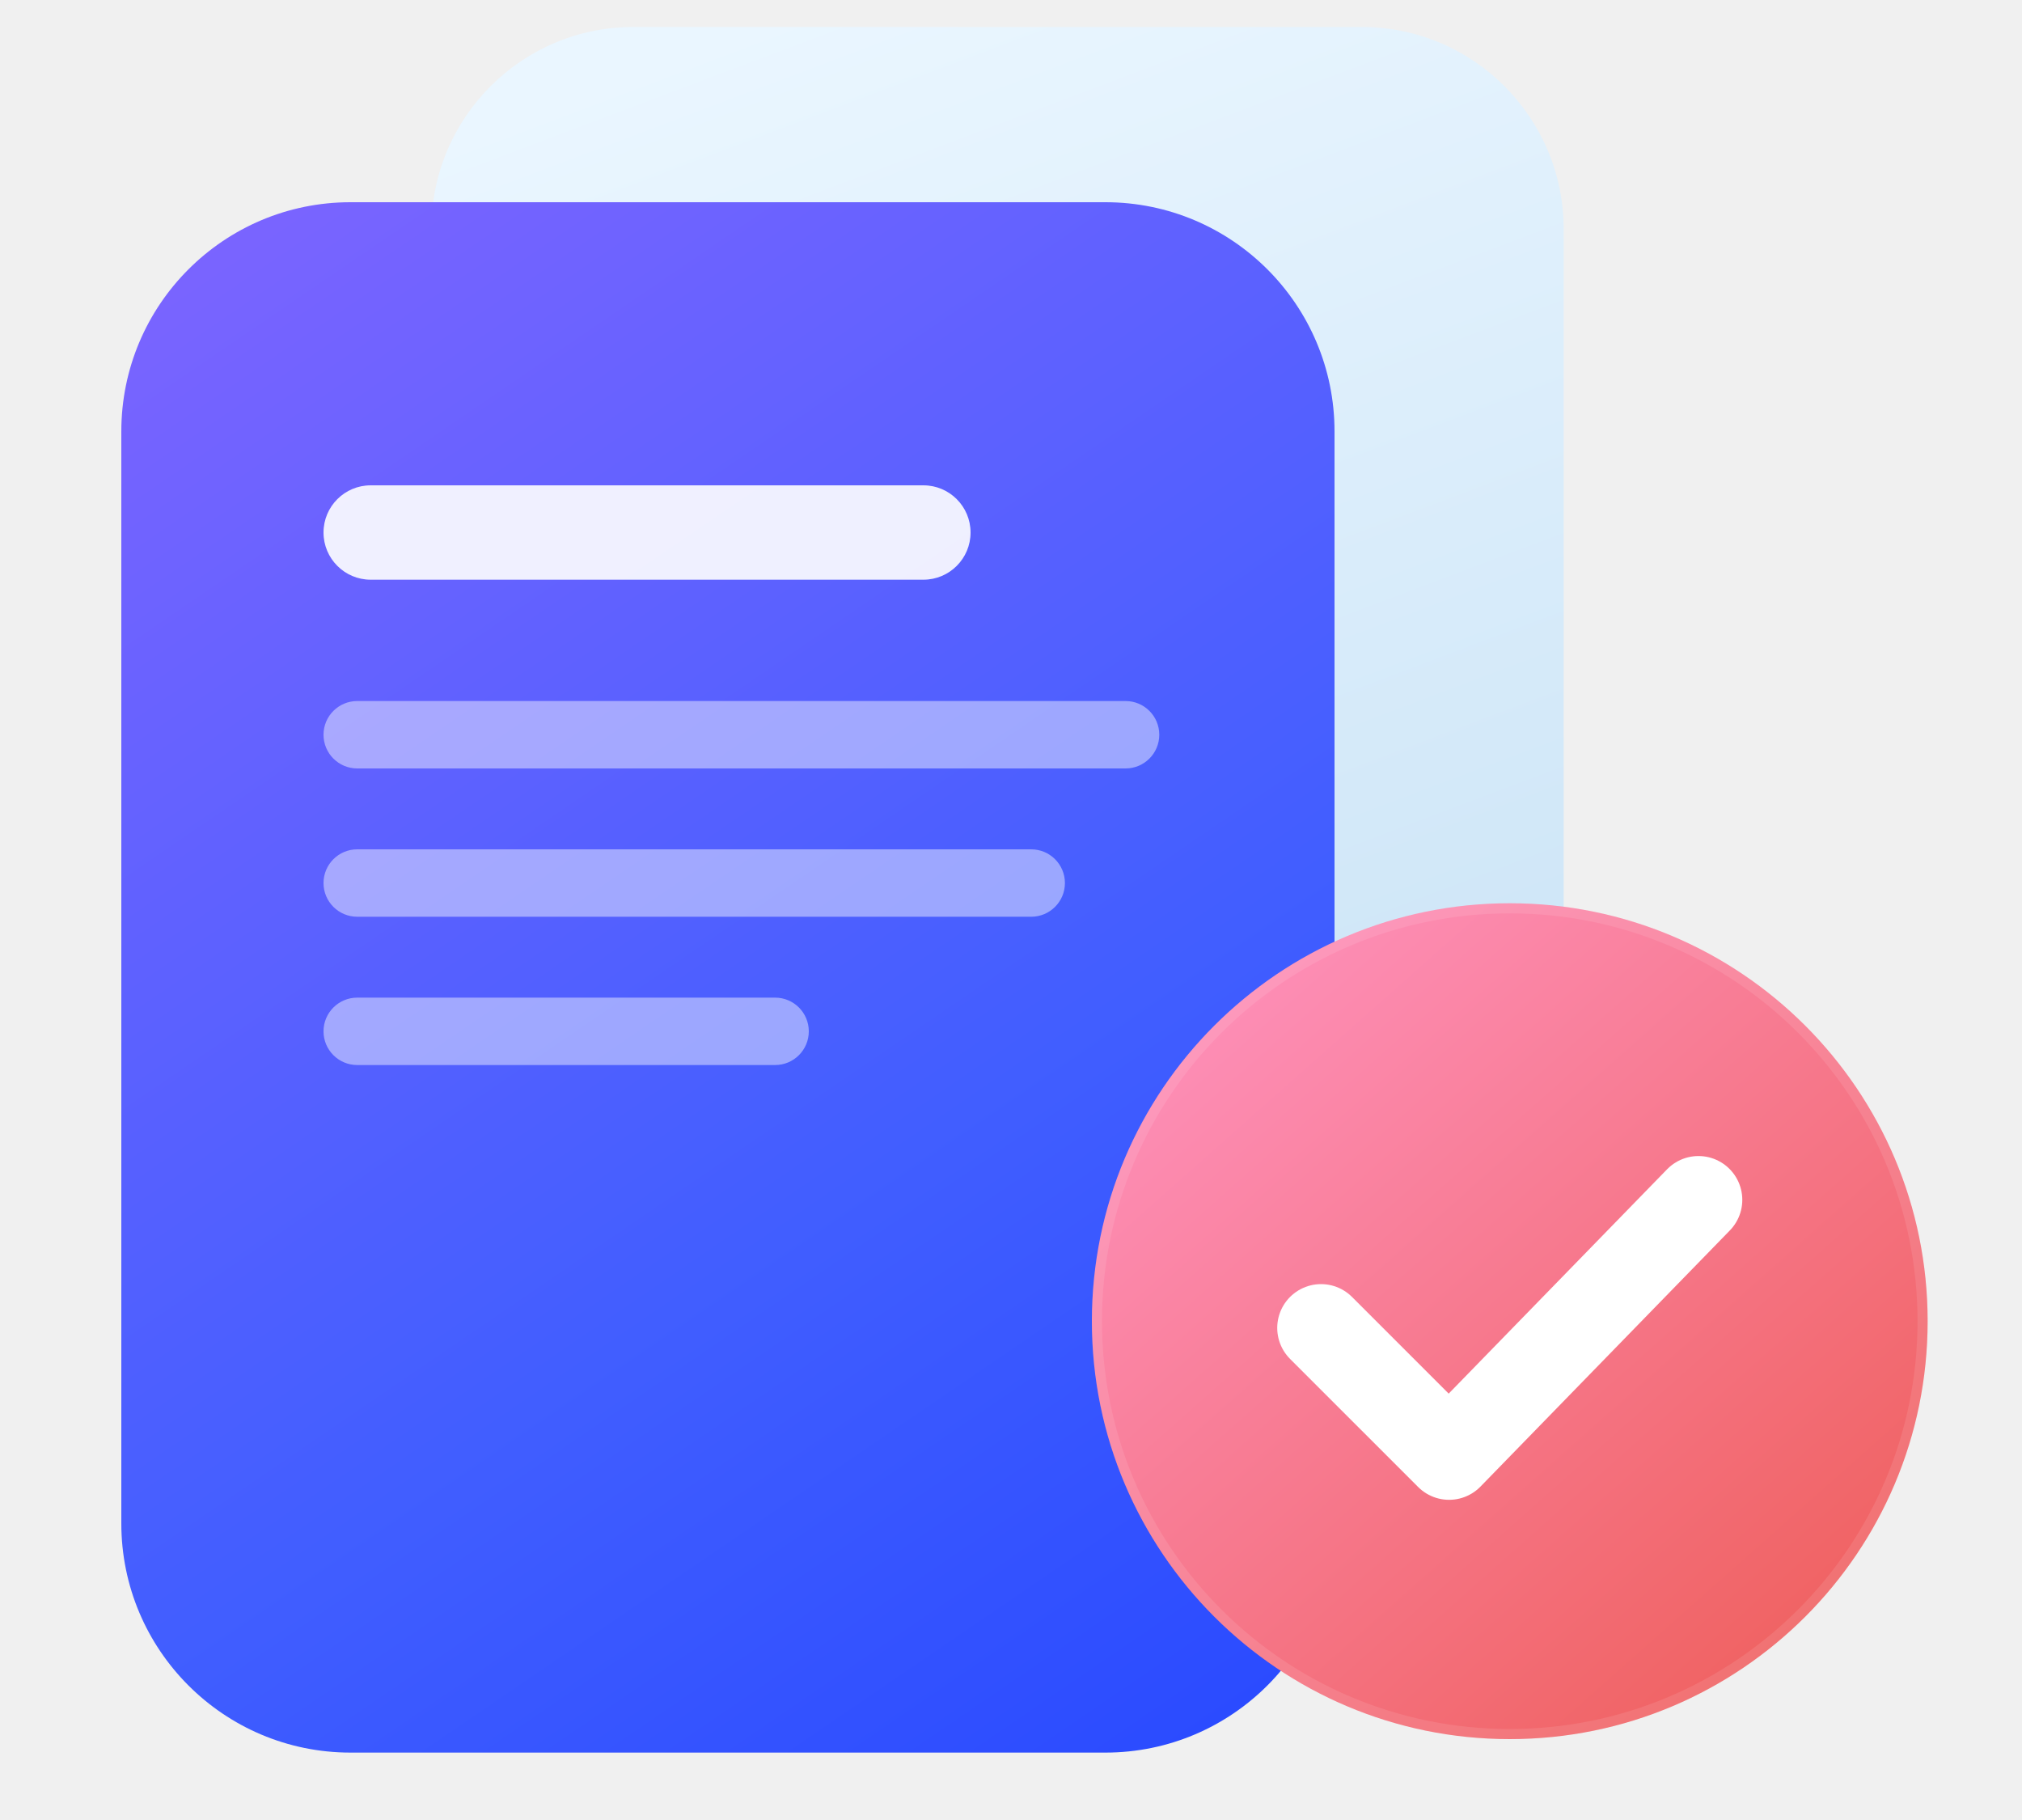
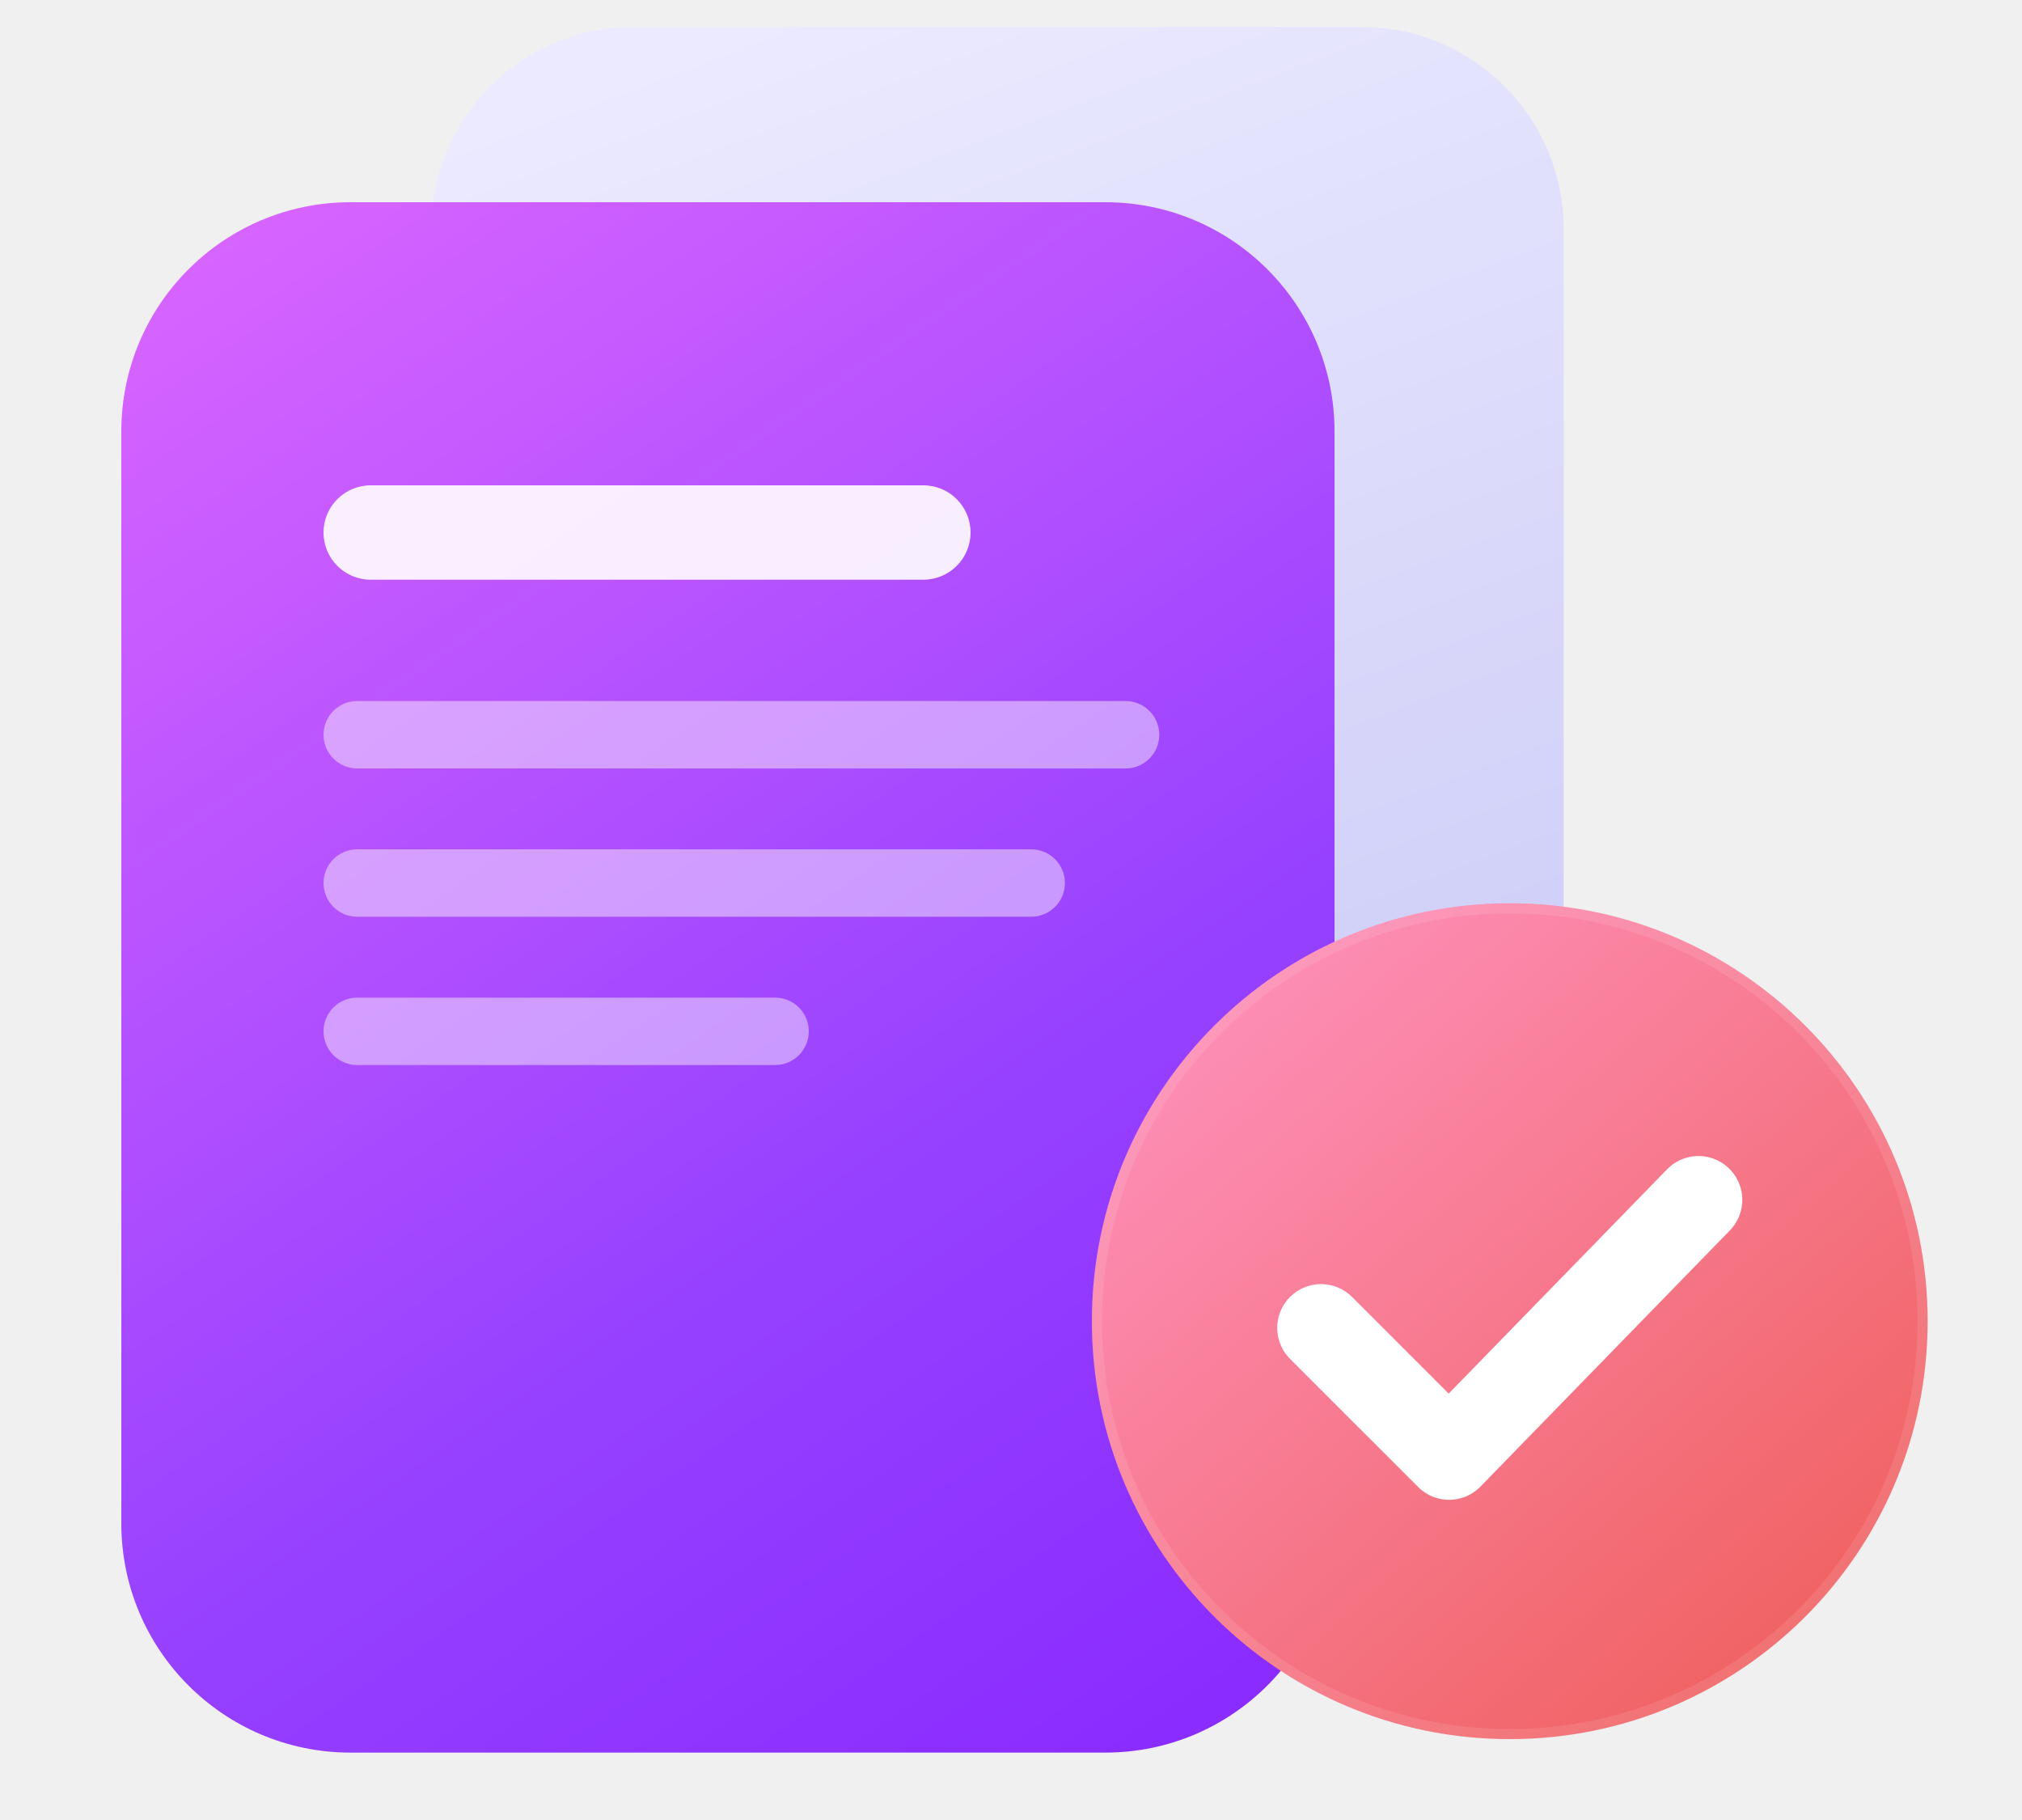
<svg xmlns="http://www.w3.org/2000/svg" width="300" height="270" viewBox="0 0 300 270" fill="none">
  <rect x="64" y="4" width="168" height="212" rx="30" fill="url(#terms_back)" />
  <rect x="18" y="30" width="180" height="230" rx="34" fill="url(#terms_tile)" />
  <rect x="48" y="72" width="96" height="14" rx="7" fill="white" fill-opacity="0.9" />
  <rect x="48" y="104" width="124" height="10" rx="5" fill="white" fill-opacity="0.45" />
  <rect x="48" y="126" width="110" height="10" rx="5" fill="white" fill-opacity="0.45" />
  <rect x="48" y="148" width="72" height="10" rx="5" fill="white" fill-opacity="0.45" />
  <circle cx="224" cy="196" r="62" fill="url(#terms_badge)" />
  <circle cx="224" cy="196" r="61.25" stroke="white" stroke-opacity="0.1" stroke-width="1.5" />
  <path d="M196 197L215 216L252 178" stroke="white" stroke-width="13" stroke-linecap="round" stroke-linejoin="round" />
  <defs>
    <linearGradient id="terms_back" x1="110" y1="4" x2="190" y2="216" gradientUnits="userSpaceOnUse">
-       <stop stop-color="#EAF6FF" />
-       <stop offset="1" stop-color="#C6E1F5" />
+       <stop stop-color="#EBEAFF" />
+       <stop offset="1" stop-color="#C7C6F5" />
    </linearGradient>
    <linearGradient id="terms_tile" x1="40" y1="30" x2="190" y2="250" gradientUnits="userSpaceOnUse">
-       <stop stop-color="#7A64FF" />
-       <stop offset="0.637" stop-color="#415EFF" />
-       <stop offset="1" stop-color="#2B4BFF" />
+       <stop stop-color="#D764FF" />
+       <stop offset="0.637" stop-color="#9641FF" />
+       <stop offset="1" stop-color="#8A2BFF" />
    </linearGradient>
    <linearGradient id="terms_badge" x1="170" y1="134" x2="280" y2="258" gradientUnits="userSpaceOnUse">
      <stop stop-color="#FF94C2" />
      <stop offset="1" stop-color="#EE5C56" />
    </linearGradient>
  </defs>
</svg>
